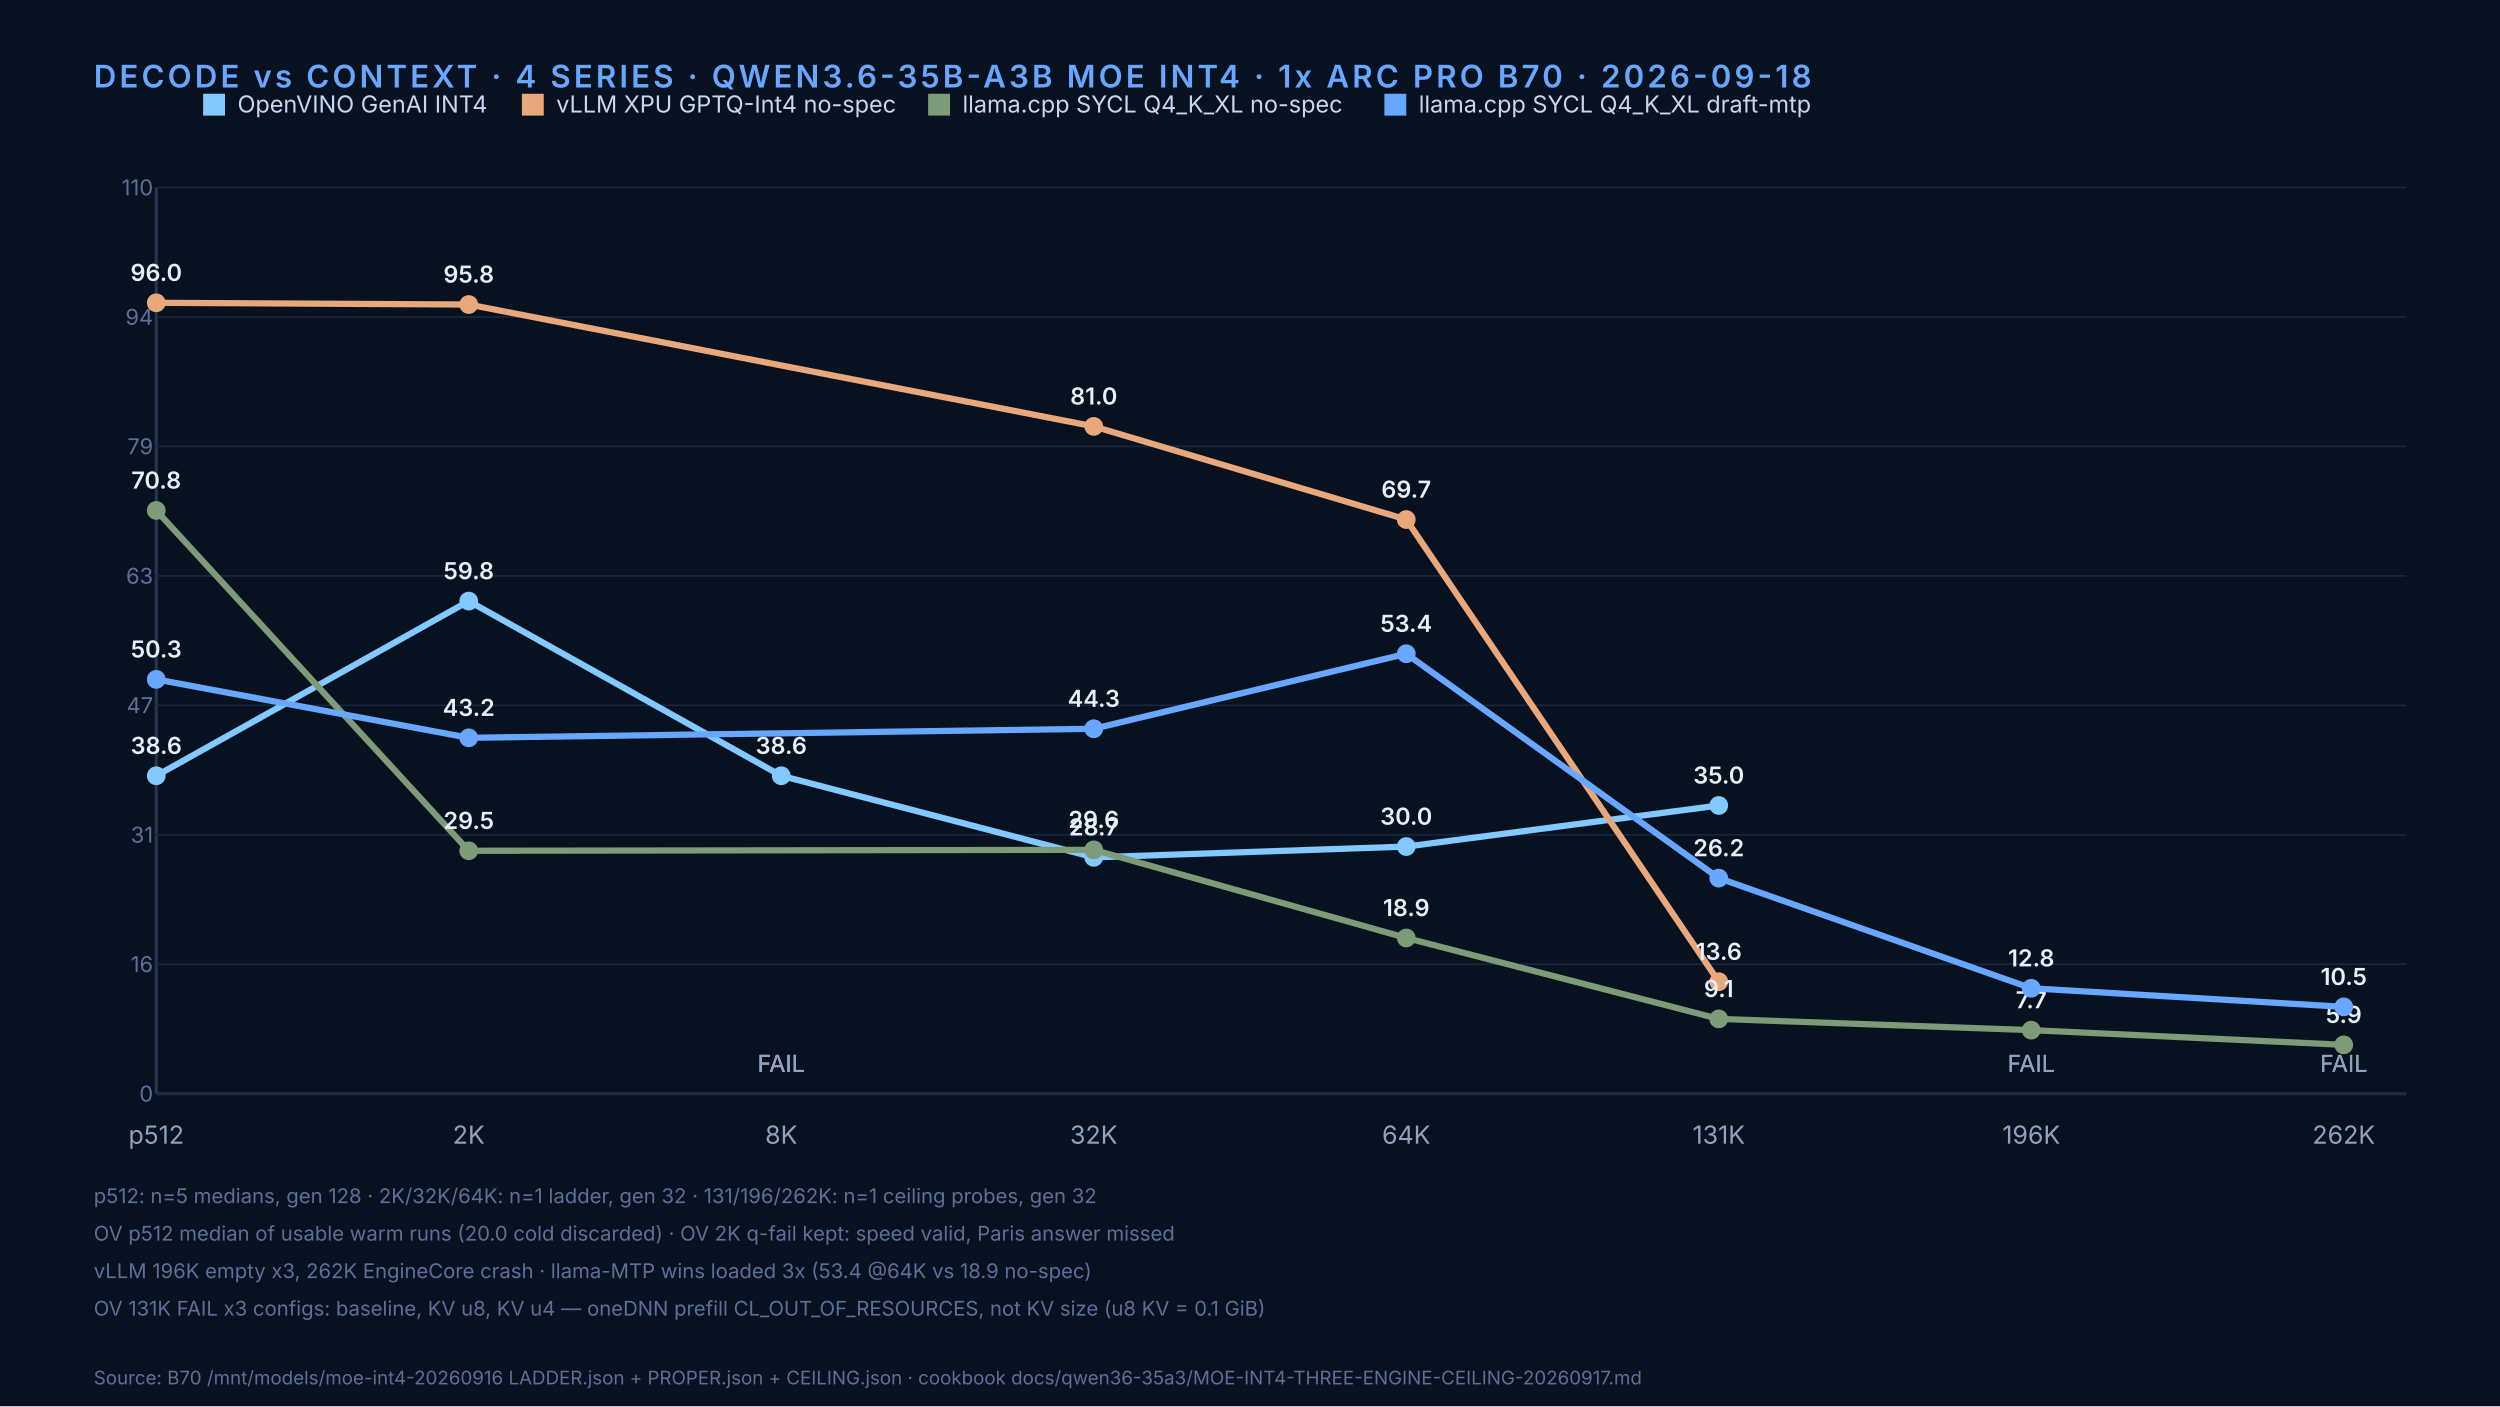
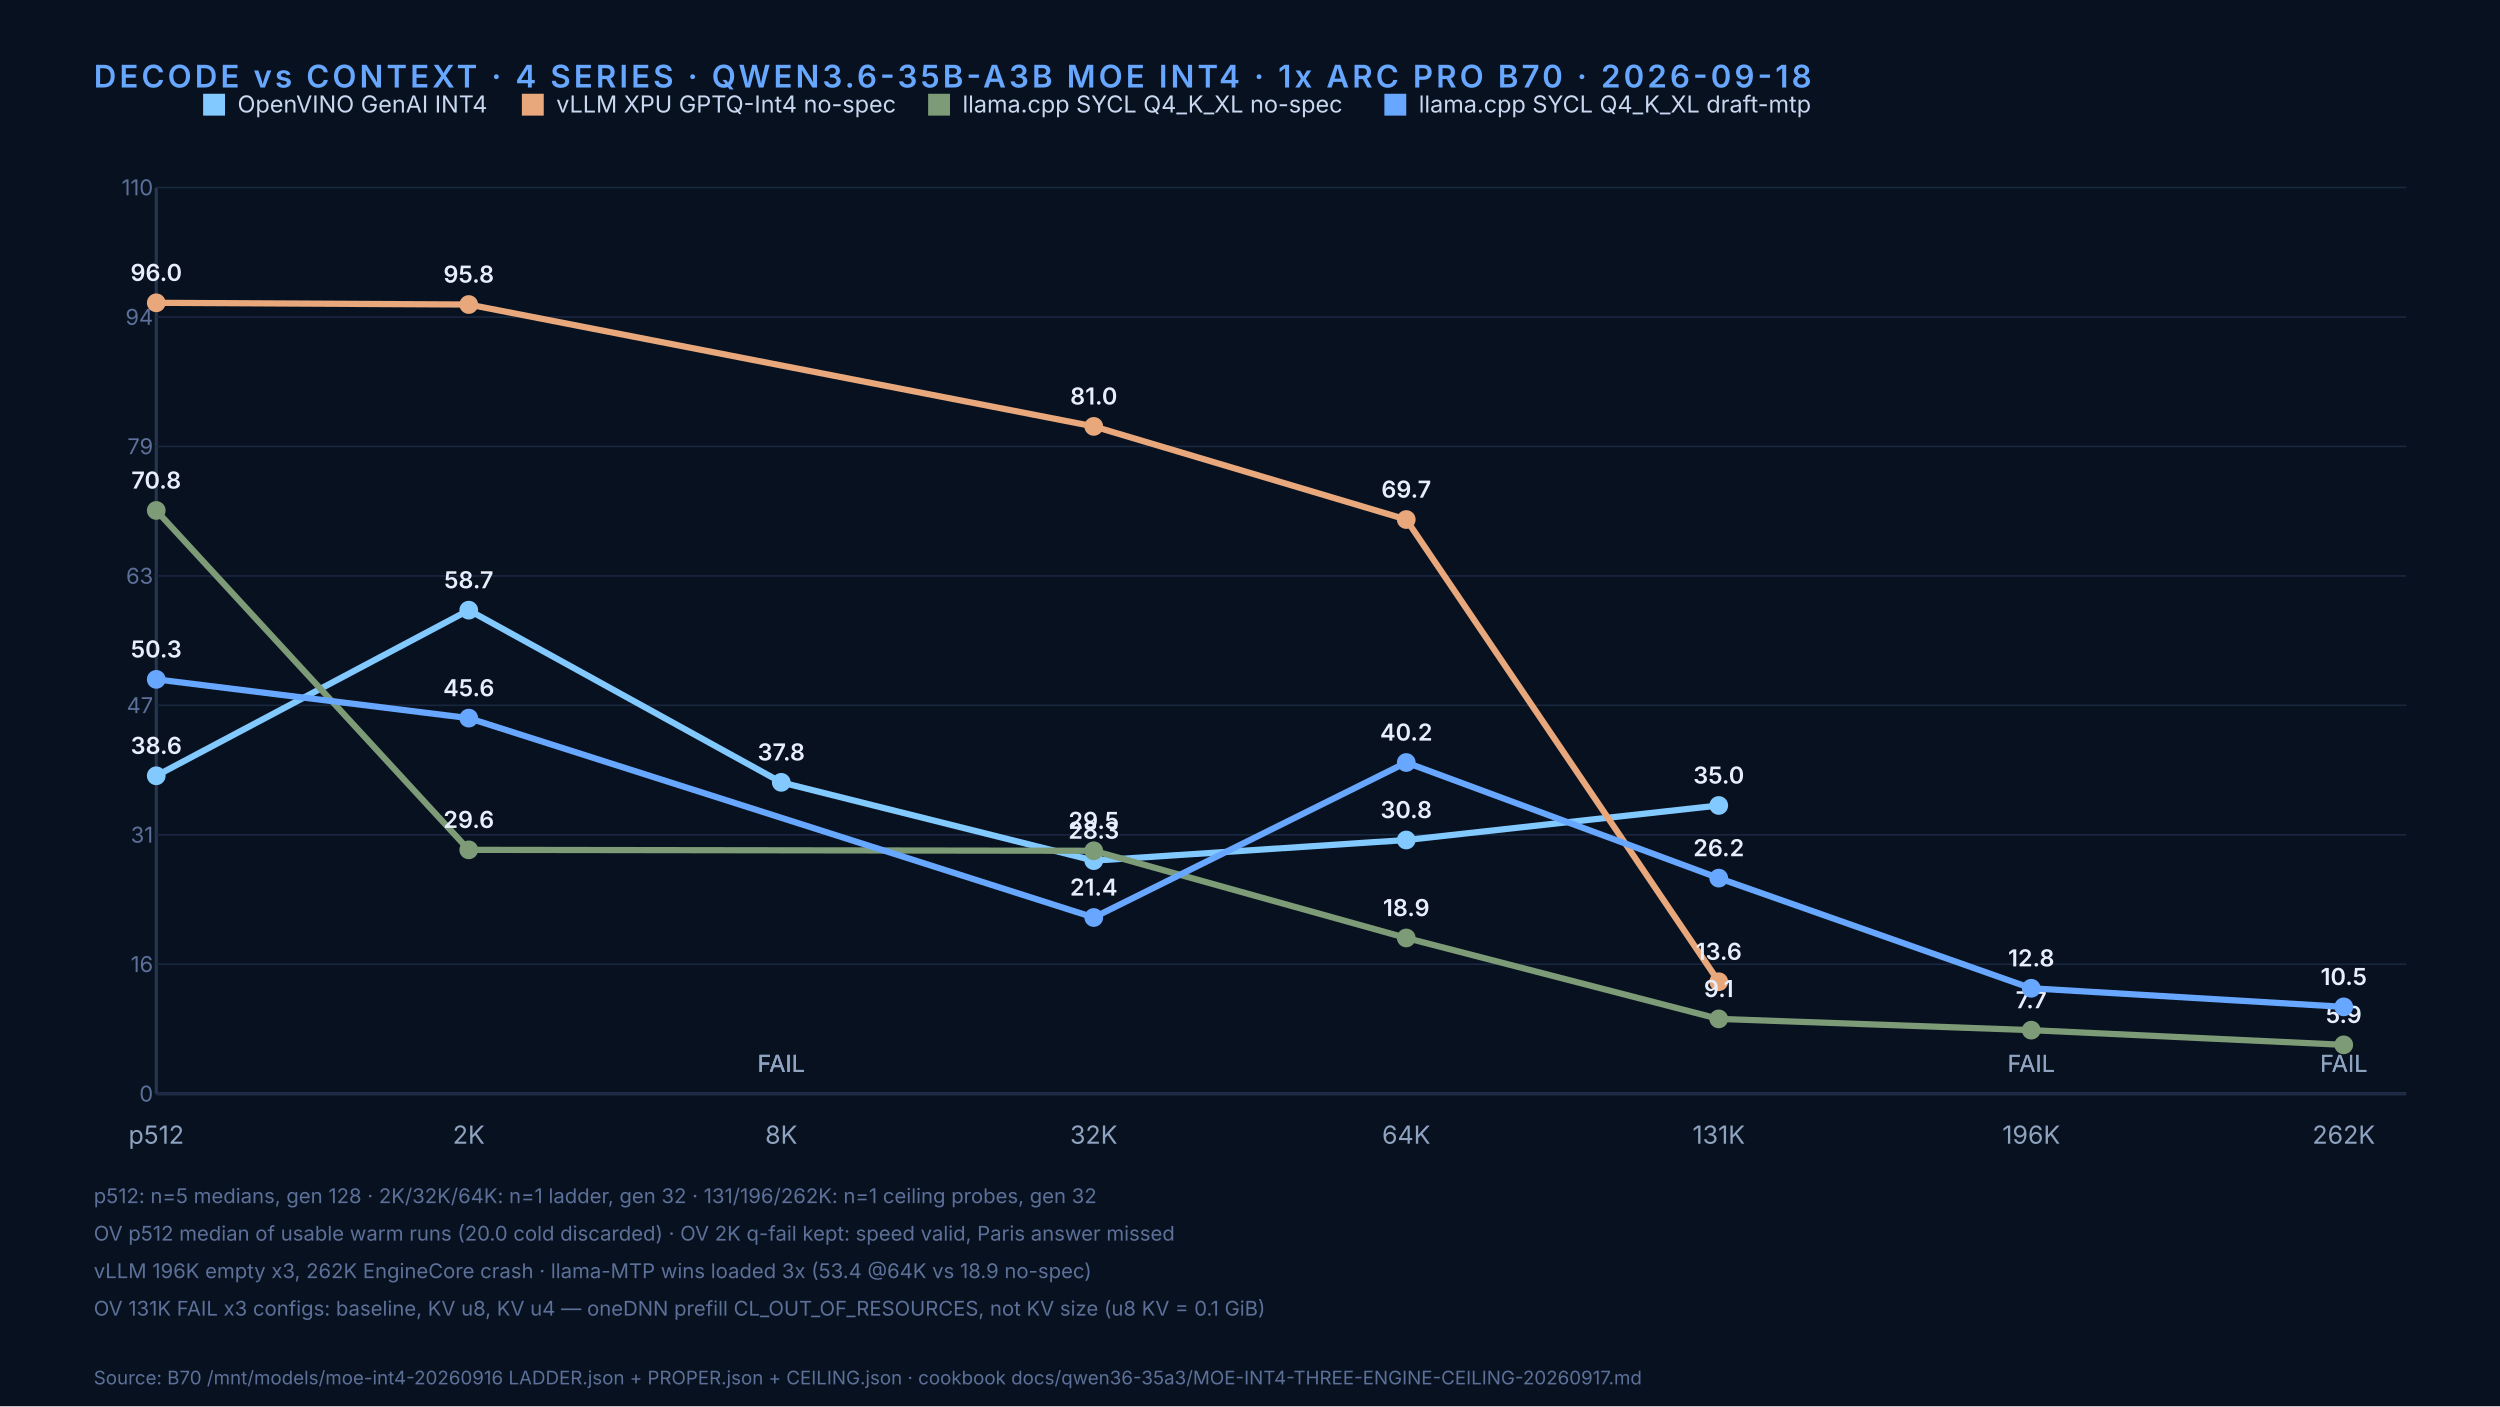
<svg xmlns="http://www.w3.org/2000/svg" viewBox="0 0 1600 900" width="1600" height="900" role="img">
  <rect width="1600" height="900" fill="#07111f" />
  <text x="60" y="56" fill="#68a7ff" font-size="20" font-weight="600" font-family="Segoe UI, Inter, sans-serif" letter-spacing="2">DECODE vs CONTEXT · 4 SERIES · QWEN3.6-35B-A3B MOE INT4 · 1x ARC PRO B70 · 2026-09-18</text>
  <line x1="100" y1="700" x2="1540" y2="700" stroke="#26364e" stroke-width="2" />
  <line x1="100" y1="120" x2="100" y2="700" stroke="#26364e" stroke-width="2" />
  <g stroke="#1a2740" stroke-width="1">
    <line x1="100" y1="700.0" x2="1540" y2="700.0" />
    <line x1="100" y1="617.1" x2="1540" y2="617.1" />
    <line x1="100" y1="534.3" x2="1540" y2="534.3" />
    <line x1="100" y1="451.4" x2="1540" y2="451.4" />
    <line x1="100" y1="368.6" x2="1540" y2="368.6" />
    <line x1="100" y1="285.7" x2="1540" y2="285.7" />
    <line x1="100" y1="202.9" x2="1540" y2="202.9" />
    <line x1="100" y1="120.0" x2="1540" y2="120.0" />
  </g>
  <g fill="#5c7099" font-size="14" font-family="Segoe UI, Inter, sans-serif" text-anchor="end">
    <text x="98" y="705.0">0</text>
    <text x="98" y="622.1">16</text>
    <text x="98" y="539.3">31</text>
    <text x="98" y="456.4">47</text>
    <text x="98" y="373.6">63</text>
    <text x="98" y="290.7">79</text>
    <text x="98" y="207.9">94</text>
    <text x="98" y="125.0">110</text>
  </g>
  <text x="100" y="732" fill="#8fa3c0" font-size="16" font-family="Segoe UI, Inter, sans-serif" text-anchor="middle">p512</text>
  <text x="300" y="732" fill="#8fa3c0" font-size="16" font-family="Segoe UI, Inter, sans-serif" text-anchor="middle">2K</text>
  <text x="500" y="732" fill="#8fa3c0" font-size="16" font-family="Segoe UI, Inter, sans-serif" text-anchor="middle">8K</text>
  <text x="700" y="732" fill="#8fa3c0" font-size="16" font-family="Segoe UI, Inter, sans-serif" text-anchor="middle">32K</text>
  <text x="900" y="732" fill="#8fa3c0" font-size="16" font-family="Segoe UI, Inter, sans-serif" text-anchor="middle">64K</text>
  <text x="1100" y="732" fill="#8fa3c0" font-size="16" font-family="Segoe UI, Inter, sans-serif" text-anchor="middle">131K</text>
  <text x="1300" y="732" fill="#8fa3c0" font-size="16" font-family="Segoe UI, Inter, sans-serif" text-anchor="middle">196K</text>
  <text x="1500" y="732" fill="#8fa3c0" font-size="16" font-family="Segoe UI, Inter, sans-serif" text-anchor="middle">262K</text>
-   <polyline points="100,496.5 300,384.7 500,496.5 700,548.7 900,541.8 1100,515.5" fill="none" stroke="#81c9ff" stroke-width="4" />
+   <polyline points="100,496.5 300,390.5 500,500.7 700,550.8 900,537.6 1100,515.5" fill="none" stroke="#81c9ff" stroke-width="4" />
  <g fill="#81c9ff">
    <circle cx="100" cy="496.5" r="6" />
-     <circle cx="300" cy="384.7" r="6" />
-     <circle cx="500" cy="496.5" r="6" />
-     <circle cx="700" cy="548.7" r="6" />
-     <circle cx="900" cy="541.8" r="6" />
+     <circle cx="300" cy="390.5" r="6" />
+     <circle cx="500" cy="500.7" r="6" />
+     <circle cx="700" cy="550.8" r="6" />
+     <circle cx="900" cy="537.6" r="6" />
    <circle cx="1100" cy="515.5" r="6" />
  </g>
  <g text-anchor="middle">
    <text x="100" y="482.5" fill="#e8eefb" font-size="15" font-weight="600" font-family="Segoe UI, Inter, sans-serif" text-anchor="middle">38.6</text>
-     <text x="300" y="370.7" fill="#e8eefb" font-size="15" font-weight="600" font-family="Segoe UI, Inter, sans-serif" text-anchor="middle">59.8</text>
-     <text x="500" y="482.5" fill="#e8eefb" font-size="15" font-weight="600" font-family="Segoe UI, Inter, sans-serif" text-anchor="middle">38.6</text>
-     <text x="700" y="534.7" fill="#e8eefb" font-size="15" font-weight="600" font-family="Segoe UI, Inter, sans-serif" text-anchor="middle">28.7</text>
-     <text x="900" y="527.8" fill="#e8eefb" font-size="15" font-weight="600" font-family="Segoe UI, Inter, sans-serif" text-anchor="middle">30.0</text>
+     <text x="300" y="376.5" fill="#e8eefb" font-size="15" font-weight="600" font-family="Segoe UI, Inter, sans-serif" text-anchor="middle">58.7</text>
+     <text x="500" y="486.7" fill="#e8eefb" font-size="15" font-weight="600" font-family="Segoe UI, Inter, sans-serif" text-anchor="middle">37.8</text>
+     <text x="700" y="536.8" fill="#e8eefb" font-size="15" font-weight="600" font-family="Segoe UI, Inter, sans-serif" text-anchor="middle">28.3</text>
+     <text x="900" y="523.6" fill="#e8eefb" font-size="15" font-weight="600" font-family="Segoe UI, Inter, sans-serif" text-anchor="middle">30.8</text>
    <text x="1100" y="501.5" fill="#e8eefb" font-size="15" font-weight="600" font-family="Segoe UI, Inter, sans-serif" text-anchor="middle">35.0</text>
    <text x="1300" y="686" fill="#8fa3c0" font-size="15" font-family="Segoe UI, Inter, sans-serif" text-anchor="middle">FAIL</text>
    <text x="1500" y="686" fill="#8fa3c0" font-size="15" font-family="Segoe UI, Inter, sans-serif" text-anchor="middle">FAIL</text>
  </g>
  <polyline points="100,193.8 300,194.9 700,272.9 900,332.5 1100,628.3" fill="none" stroke="#e8a87c" stroke-width="4" />
  <g fill="#e8a87c">
    <circle cx="100" cy="193.8" r="6" />
    <circle cx="300" cy="194.9" r="6" />
    <circle cx="700" cy="272.9" r="6" />
    <circle cx="900" cy="332.5" r="6" />
    <circle cx="1100" cy="628.3" r="6" />
  </g>
  <g text-anchor="middle">
    <text x="100" y="179.8" fill="#e8eefb" font-size="15" font-weight="600" font-family="Segoe UI, Inter, sans-serif" text-anchor="middle">96.0</text>
    <text x="300" y="180.9" fill="#e8eefb" font-size="15" font-weight="600" font-family="Segoe UI, Inter, sans-serif" text-anchor="middle">95.8</text>
    <text x="500" y="686" fill="#8fa3c0" font-size="15" font-family="Segoe UI, Inter, sans-serif" text-anchor="middle">FAIL</text>
    <text x="700" y="258.9" fill="#e8eefb" font-size="15" font-weight="600" font-family="Segoe UI, Inter, sans-serif" text-anchor="middle">81.0</text>
    <text x="900" y="318.5" fill="#e8eefb" font-size="15" font-weight="600" font-family="Segoe UI, Inter, sans-serif" text-anchor="middle">69.7</text>
    <text x="1100" y="614.3" fill="#e8eefb" font-size="15" font-weight="600" font-family="Segoe UI, Inter, sans-serif" text-anchor="middle">13.6</text>
    <text x="1300" y="686" fill="#8fa3c0" font-size="15" font-family="Segoe UI, Inter, sans-serif" text-anchor="middle">FAIL</text>
    <text x="1500" y="686" fill="#8fa3c0" font-size="15" font-family="Segoe UI, Inter, sans-serif" text-anchor="middle">FAIL</text>
  </g>
-   <polyline points="100,326.7 300,544.5 700,543.9 900,600.3 1100,652.1 1300,659.3 1500,668.7" fill="none" stroke="#7d9b76" stroke-width="4" />
+   <polyline points="100,326.7 300,543.9 700,544.5 900,600.3 1100,652.1 1300,659.3 1500,668.7" fill="none" stroke="#7d9b76" stroke-width="4" />
  <g fill="#7d9b76">
    <circle cx="100" cy="326.7" r="6" />
-     <circle cx="300" cy="544.5" r="6" />
-     <circle cx="700" cy="543.9" r="6" />
+     <circle cx="300" cy="543.9" r="6" />
+     <circle cx="700" cy="544.5" r="6" />
    <circle cx="900" cy="600.3" r="6" />
    <circle cx="1100" cy="652.1" r="6" />
    <circle cx="1300" cy="659.3" r="6" />
    <circle cx="1500" cy="668.7" r="6" />
  </g>
  <g text-anchor="middle">
    <text x="100" y="312.7" fill="#e8eefb" font-size="15" font-weight="600" font-family="Segoe UI, Inter, sans-serif" text-anchor="middle">70.8</text>
-     <text x="300" y="530.5" fill="#e8eefb" font-size="15" font-weight="600" font-family="Segoe UI, Inter, sans-serif" text-anchor="middle">29.5</text>
+     <text x="300" y="529.9" fill="#e8eefb" font-size="15" font-weight="600" font-family="Segoe UI, Inter, sans-serif" text-anchor="middle">29.6</text>
    <text x="500" y="686" fill="#8fa3c0" font-size="15" font-family="Segoe UI, Inter, sans-serif" text-anchor="middle">FAIL</text>
-     <text x="700" y="529.9" fill="#e8eefb" font-size="15" font-weight="600" font-family="Segoe UI, Inter, sans-serif" text-anchor="middle">29.6</text>
+     <text x="700" y="530.5" fill="#e8eefb" font-size="15" font-weight="600" font-family="Segoe UI, Inter, sans-serif" text-anchor="middle">29.5</text>
    <text x="900" y="586.3" fill="#e8eefb" font-size="15" font-weight="600" font-family="Segoe UI, Inter, sans-serif" text-anchor="middle">18.9</text>
    <text x="1100" y="638.1" fill="#e8eefb" font-size="15" font-weight="600" font-family="Segoe UI, Inter, sans-serif" text-anchor="middle">9.1</text>
    <text x="1300" y="645.3" fill="#e8eefb" font-size="15" font-weight="600" font-family="Segoe UI, Inter, sans-serif" text-anchor="middle">7.7</text>
    <text x="1500" y="654.7" fill="#e8eefb" font-size="15" font-weight="600" font-family="Segoe UI, Inter, sans-serif" text-anchor="middle">5.9</text>
  </g>
-   <polyline points="100,434.8 300,472.2 700,466.4 900,418.4 1100,562.0 1300,632.5 1500,644.4" fill="none" stroke="#68a7ff" stroke-width="4" />
+   <polyline points="100,434.8 300,459.6 700,587.2 900,488.0 1100,562.0 1300,632.5 1500,644.4" fill="none" stroke="#68a7ff" stroke-width="4" />
  <g fill="#68a7ff">
    <circle cx="100" cy="434.8" r="6" />
-     <circle cx="300" cy="472.2" r="6" />
-     <circle cx="700" cy="466.4" r="6" />
-     <circle cx="900" cy="418.4" r="6" />
+     <circle cx="300" cy="459.6" r="6" />
+     <circle cx="700" cy="587.2" r="6" />
+     <circle cx="900" cy="488.0" r="6" />
    <circle cx="1100" cy="562.0" r="6" />
    <circle cx="1300" cy="632.5" r="6" />
    <circle cx="1500" cy="644.4" r="6" />
  </g>
  <g text-anchor="middle">
    <text x="100" y="420.8" fill="#e8eefb" font-size="15" font-weight="600" font-family="Segoe UI, Inter, sans-serif" text-anchor="middle">50.3</text>
-     <text x="300" y="458.2" fill="#e8eefb" font-size="15" font-weight="600" font-family="Segoe UI, Inter, sans-serif" text-anchor="middle">43.2</text>
+     <text x="300" y="445.6" fill="#e8eefb" font-size="15" font-weight="600" font-family="Segoe UI, Inter, sans-serif" text-anchor="middle">45.6</text>
    <text x="500" y="686" fill="#8fa3c0" font-size="15" font-family="Segoe UI, Inter, sans-serif" text-anchor="middle">FAIL</text>
-     <text x="700" y="452.4" fill="#e8eefb" font-size="15" font-weight="600" font-family="Segoe UI, Inter, sans-serif" text-anchor="middle">44.3</text>
-     <text x="900" y="404.4" fill="#e8eefb" font-size="15" font-weight="600" font-family="Segoe UI, Inter, sans-serif" text-anchor="middle">53.4</text>
+     <text x="700" y="573.2" fill="#e8eefb" font-size="15" font-weight="600" font-family="Segoe UI, Inter, sans-serif" text-anchor="middle">21.4</text>
+     <text x="900" y="474.0" fill="#e8eefb" font-size="15" font-weight="600" font-family="Segoe UI, Inter, sans-serif" text-anchor="middle">40.2</text>
    <text x="1100" y="548.0" fill="#e8eefb" font-size="15" font-weight="600" font-family="Segoe UI, Inter, sans-serif" text-anchor="middle">26.2</text>
    <text x="1300" y="618.5" fill="#e8eefb" font-size="15" font-weight="600" font-family="Segoe UI, Inter, sans-serif" text-anchor="middle">12.8</text>
    <text x="1500" y="630.4" fill="#e8eefb" font-size="15" font-weight="600" font-family="Segoe UI, Inter, sans-serif" text-anchor="middle">10.5</text>
  </g>
  <g>
    <rect x="130" y="60" width="14" height="14" fill="#81c9ff" />
    <text x="152" y="72" fill="#c9d8f0" font-size="15" font-family="Segoe UI, Inter, sans-serif">OpenVINO GenAI INT4</text>
    <rect x="334" y="60" width="14" height="14" fill="#e8a87c" />
    <text x="356" y="72" fill="#c9d8f0" font-size="15" font-family="Segoe UI, Inter, sans-serif">vLLM XPU GPTQ-Int4 no-spec</text>
    <rect x="594" y="60" width="14" height="14" fill="#7d9b76" />
    <text x="616" y="72" fill="#c9d8f0" font-size="15" font-family="Segoe UI, Inter, sans-serif">llama.cpp SYCL Q4_K_XL no-spec</text>
    <rect x="886" y="60" width="14" height="14" fill="#68a7ff" />
    <text x="908" y="72" fill="#c9d8f0" font-size="15" font-family="Segoe UI, Inter, sans-serif">llama.cpp SYCL Q4_K_XL draft-mtp</text>
  </g>
  <text x="60" y="770" fill="#5c7099" font-size="13" font-family="Segoe UI, Inter, sans-serif">p512: n=5 medians, gen 128 · 2K/32K/64K: n=1 ladder, gen 32 · 131/196/262K: n=1 ceiling probes, gen 32</text>
  <text x="60" y="794" fill="#5c7099" font-size="13" font-family="Segoe UI, Inter, sans-serif">OV p512 median of usable warm runs (20.0 cold discarded) · OV 2K q-fail kept: speed valid, Paris answer missed</text>
  <text x="60" y="818" fill="#5c7099" font-size="13" font-family="Segoe UI, Inter, sans-serif">vLLM 196K empty x3, 262K EngineCore crash · llama-MTP wins loaded 3x (53.4 @64K vs 18.9 no-spec)</text>
  <text x="60" y="842" fill="#5c7099" font-size="13" font-family="Segoe UI, Inter, sans-serif">OV 131K FAIL x3 configs: baseline, KV u8, KV u4 — oneDNN prefill CL_OUT_OF_RESOURCES, not KV size (u8 KV = 0.1 GiB)</text>
  <text x="60" y="886" fill="#5c7099" font-size="12" font-family="Segoe UI, Inter, sans-serif">Source: B70 /mnt/models/moe-int4-20260916 LADDER.json + PROPER.json + CEILING.json · cookbook docs/qwen36-35a3/MOE-INT4-THREE-ENGINE-CEILING-20260917.md</text>
</svg>
